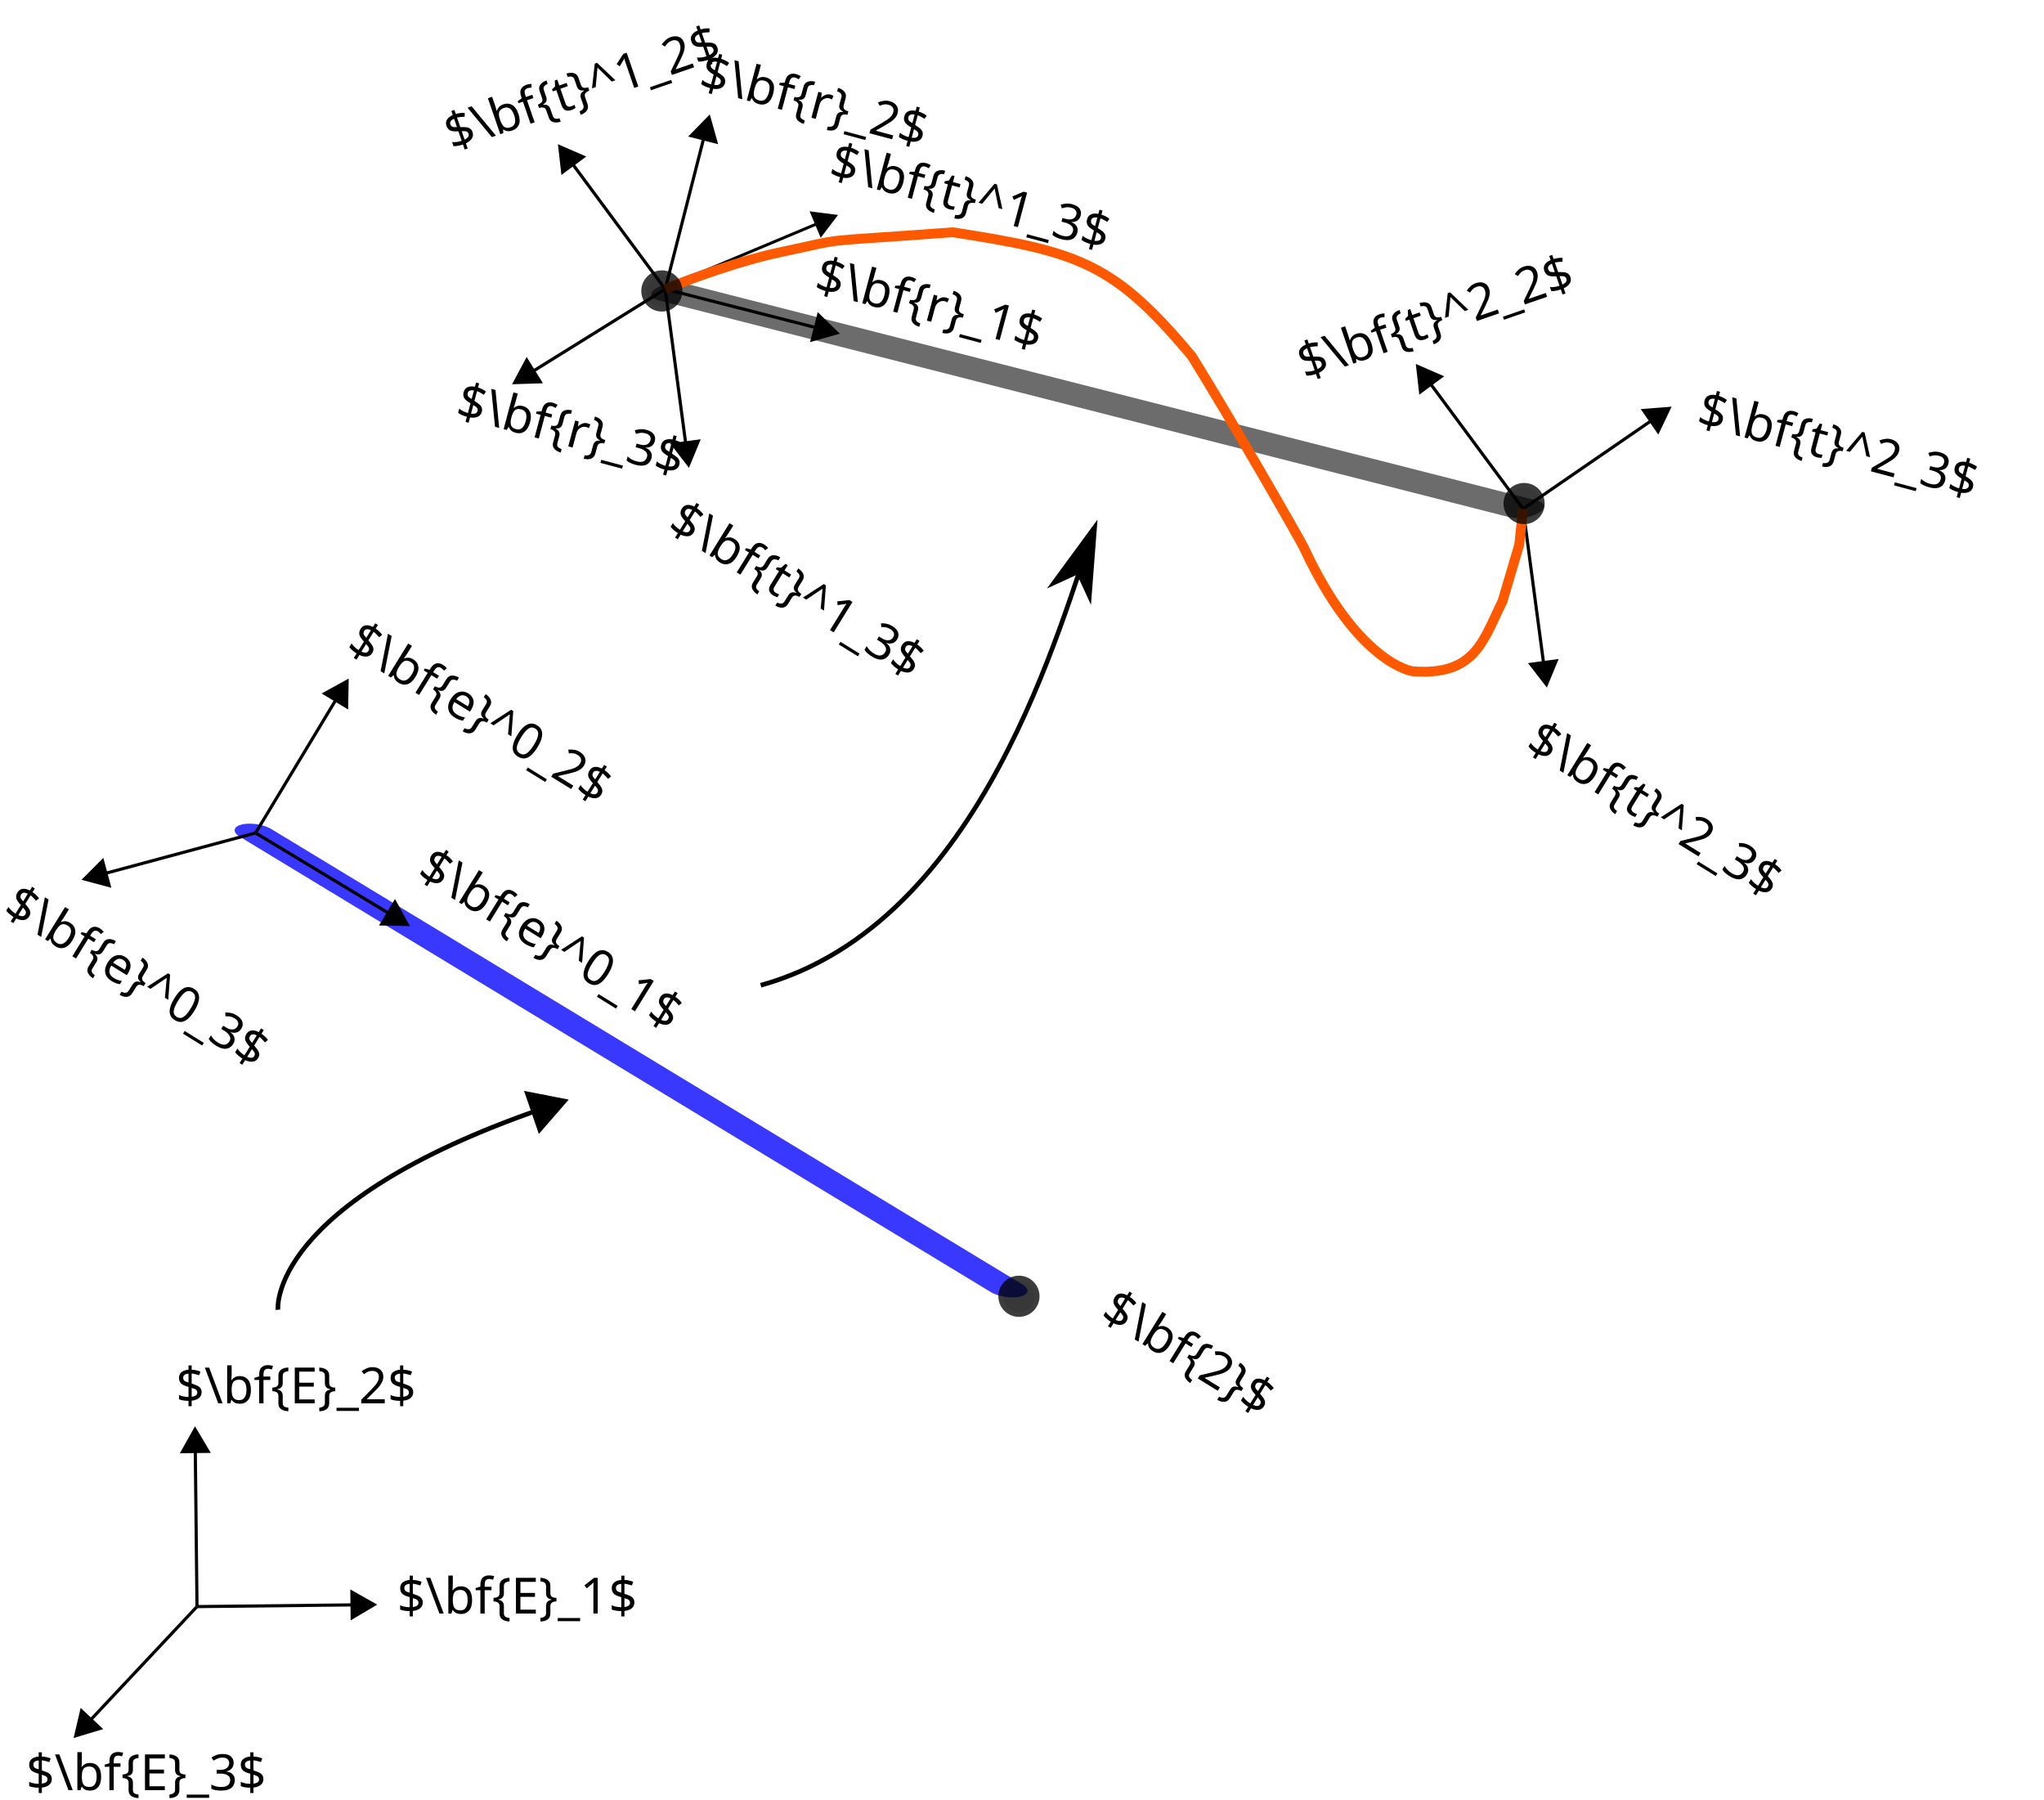
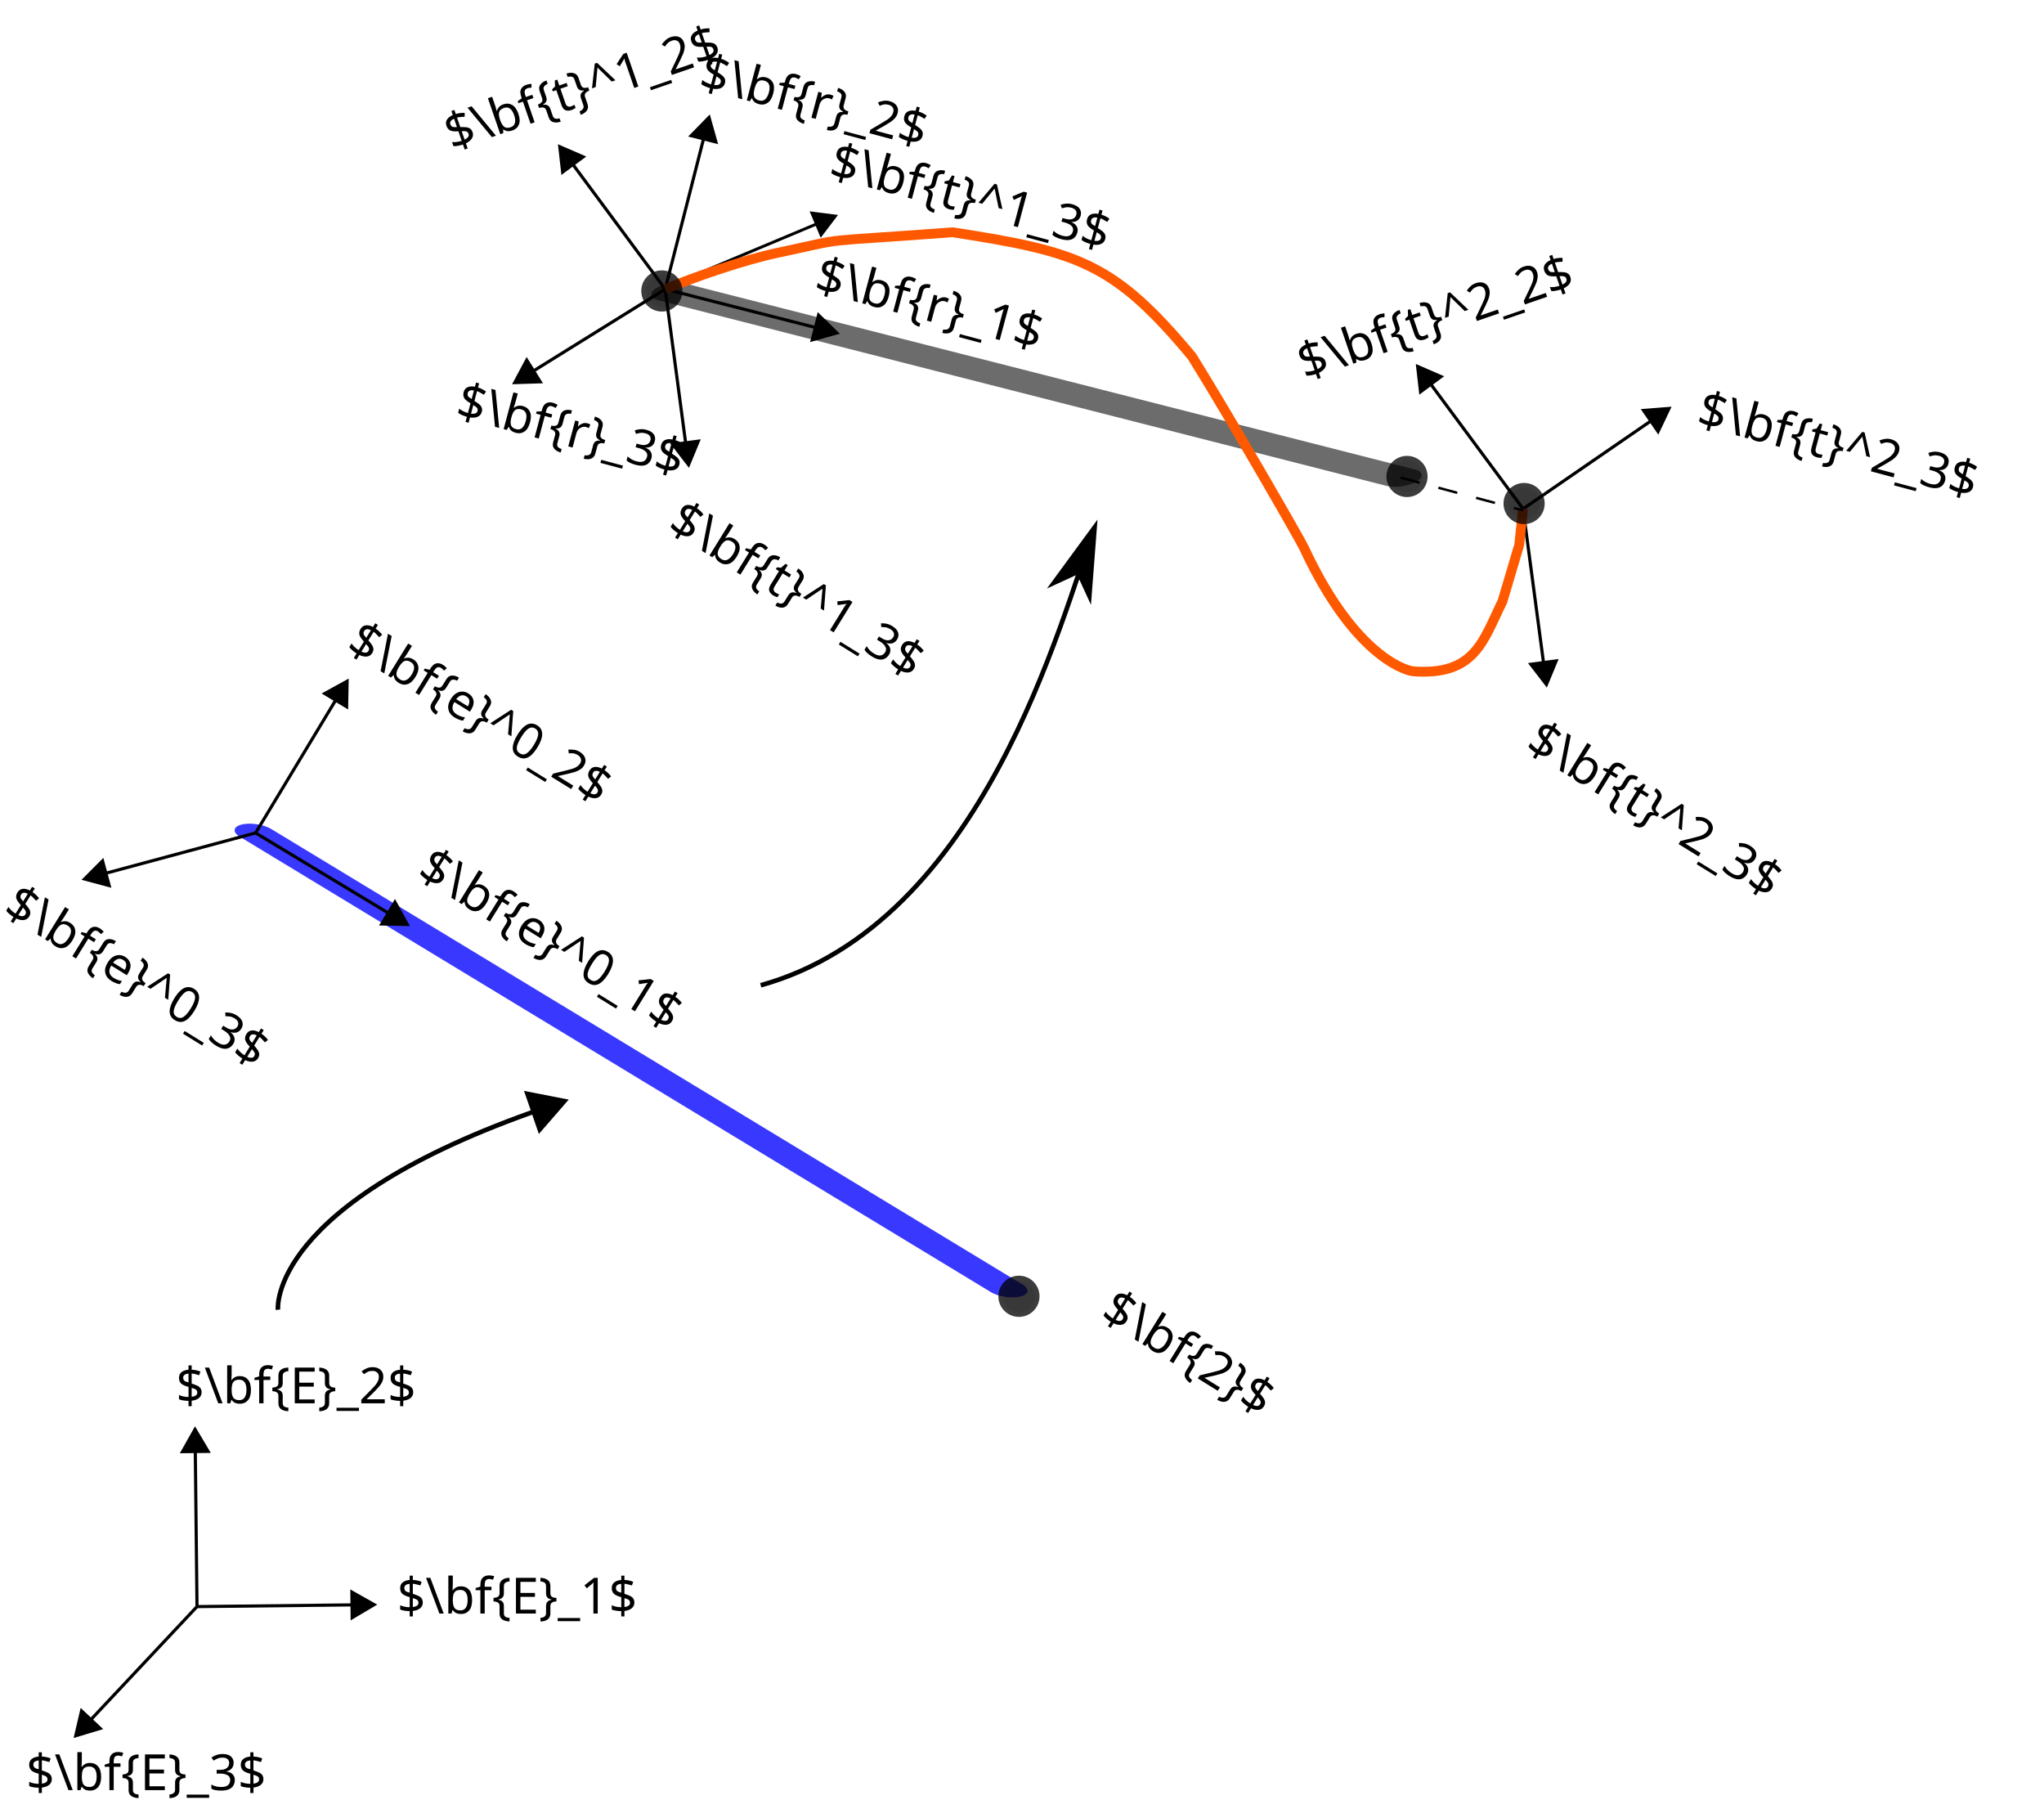
<svg xmlns="http://www.w3.org/2000/svg" width="221.768mm" height="195.218mm" viewBox="0 0 221.768 195.218" version="1.1" id="svg8">
  <defs id="defs2">
    <marker style="overflow:visible" id="Arrow1Lstart" refX="0" refY="0" orient="auto">
      <path transform="matrix(0.8,0,0,0.8,10,0)" style="fill:#000000;fill-opacity:1;fill-rule:evenodd;stroke:#000000;stroke-width:1pt;stroke-opacity:1" d="M 0,0 5,-5 -12.5,0 5,5 Z" id="path3440" />
    </marker>
    <marker style="overflow:visible" id="marker2399" refX="0" refY="0" orient="auto">
      <path transform="scale(0.8)" style="fill:#000000;fill-opacity:1;fill-rule:evenodd;stroke:#000000;stroke-width:1pt;stroke-opacity:1" d="M 5.77,0 -2.88,5 V -5 Z" id="path2397" />
    </marker>
    <marker orient="auto" refY="0" refX="0" id="TriangleOutL-8-0-2-1-8-1" style="overflow:visible">
      <path id="path1546-6-0-8-6-9-3" d="M 5.77,0 -2.88,5 V -5 Z" style="fill:#000000;fill-opacity:1;fill-rule:evenodd;stroke:#000000;stroke-width:1pt;stroke-opacity:1" transform="scale(0.8)" />
    </marker>
    <marker orient="auto" refY="0" refX="0" id="TriangleOutL-8-0-2-1-7-0" style="overflow:visible">
      <path id="path1546-6-0-8-6-1-4" d="M 5.77,0 -2.88,5 V -5 Z" style="fill:#000000;fill-opacity:1;fill-rule:evenodd;stroke:#000000;stroke-width:1pt;stroke-opacity:1" transform="scale(0.8)" />
    </marker>
    <marker style="overflow:visible" id="TriangleOutL-8-0-2-1-9" refX="0" refY="0" orient="auto">
      <path transform="scale(0.8)" style="fill:#000000;fill-opacity:1;fill-rule:evenodd;stroke:#000000;stroke-width:1pt;stroke-opacity:1" d="M 5.77,0 -2.88,5 V -5 Z" id="path1546-6-0-8-6-5" />
    </marker>
    <marker style="overflow:visible" id="TriangleOutL-8-0-2-1-8" refX="0" refY="0" orient="auto">
      <path transform="scale(0.8)" style="fill:#000000;fill-opacity:1;fill-rule:evenodd;stroke:#000000;stroke-width:1pt;stroke-opacity:1" d="M 5.77,0 -2.88,5 V -5 Z" id="path1546-6-0-8-6-9" />
    </marker>
    <marker style="overflow:visible" id="TriangleOutL-8-0-2-1-7" refX="0" refY="0" orient="auto">
      <path transform="scale(0.8)" style="fill:#000000;fill-opacity:1;fill-rule:evenodd;stroke:#000000;stroke-width:1pt;stroke-opacity:1" d="M 5.77,0 -2.88,5 V -5 Z" id="path1546-6-0-8-6-1" />
    </marker>
    <marker orient="auto" refY="0" refX="0" id="TriangleOutL-8-0-2-1" style="overflow:visible">
      <path id="path1546-6-0-8-6" d="M 5.77,0 -2.88,5 V -5 Z" style="fill:#000000;fill-opacity:1;fill-rule:evenodd;stroke:#000000;stroke-width:1pt;stroke-opacity:1" transform="scale(0.8)" />
    </marker>
    <marker style="overflow:visible" id="TriangleOutL-0-0-9" refX="0" refY="0" orient="auto">
      <path transform="scale(0.8)" style="fill:#000000;fill-opacity:1;fill-rule:evenodd;stroke:#000000;stroke-width:1pt;stroke-opacity:1" d="M 5.77,0 -2.88,5 V -5 Z" id="path1546-7-2-3" />
    </marker>
    <marker style="overflow:visible" id="TriangleOutL-8-0-2" refX="0" refY="0" orient="auto">
      <path transform="scale(0.8)" style="fill:#000000;fill-opacity:1;fill-rule:evenodd;stroke:#000000;stroke-width:1pt;stroke-opacity:1" d="M 5.77,0 -2.88,5 V -5 Z" id="path1546-6-0-8" />
    </marker>
    <marker orient="auto" refY="0" refX="0" id="TriangleOutL-1-2" style="overflow:visible">
      <path id="path1546-2-5" d="M 5.77,0 -2.88,5 V -5 Z" style="fill:#000000;fill-opacity:1;fill-rule:evenodd;stroke:#000000;stroke-width:1pt;stroke-opacity:1" transform="scale(0.8)" />
    </marker>
    <marker orient="auto" refY="0" refX="0" id="TriangleOutL-0-0" style="overflow:visible">
      <path id="path1546-7-2" d="M 5.77,0 -2.88,5 V -5 Z" style="fill:#000000;fill-opacity:1;fill-rule:evenodd;stroke:#000000;stroke-width:1pt;stroke-opacity:1" transform="scale(0.8)" />
    </marker>
    <marker orient="auto" refY="0" refX="0" id="TriangleOutL-8-0" style="overflow:visible">
      <path id="path1546-6-0" d="M 5.77,0 -2.88,5 V -5 Z" style="fill:#000000;fill-opacity:1;fill-rule:evenodd;stroke:#000000;stroke-width:1pt;stroke-opacity:1" transform="scale(0.8)" />
    </marker>
    <marker style="overflow:visible" id="TriangleOutL-1" refX="0" refY="0" orient="auto">
      <path transform="scale(0.8)" style="fill:#000000;fill-opacity:1;fill-rule:evenodd;stroke:#000000;stroke-width:1pt;stroke-opacity:1" d="M 5.77,0 -2.88,5 V -5 Z" id="path1546-2" />
    </marker>
    <marker style="overflow:visible" id="TriangleOutL-0" refX="0" refY="0" orient="auto">
      <path transform="scale(0.8)" style="fill:#000000;fill-opacity:1;fill-rule:evenodd;stroke:#000000;stroke-width:1pt;stroke-opacity:1" d="M 5.77,0 -2.88,5 V -5 Z" id="path1546-7" />
    </marker>
    <marker style="overflow:visible" id="TriangleOutL-8" refX="0" refY="0" orient="auto">
      <path transform="scale(0.8)" style="fill:#000000;fill-opacity:1;fill-rule:evenodd;stroke:#000000;stroke-width:1pt;stroke-opacity:1" d="M 5.77,0 -2.88,5 V -5 Z" id="path1546-6" />
    </marker>
    <marker orient="auto" refY="0" refX="0" id="TriangleOutL" style="overflow:visible">
      <path id="path1546" d="M 5.77,0 -2.88,5 V -5 Z" style="fill:#000000;fill-opacity:1;fill-rule:evenodd;stroke:#000000;stroke-width:1pt;stroke-opacity:1" transform="scale(0.8)" />
    </marker>
  </defs>
  <g id="layer3" transform="translate(3.207236)">
    <rect style="opacity:0.78;fill:#0000fe;fill-opacity:0.66;stroke:#0000ff;stroke-width:3.513;stroke-linecap:round;stroke-linejoin:round;stroke-miterlimit:4;stroke-dasharray:none;stroke-opacity:1;paint-order:normal" id="rect4087-1-7" width="95.263" height="0.004" x="228.724" y="179.246" transform="matrix(0.85517,0.5183476,-0.9715151,0.2369778,3.069056,-70.69015)" />
    <path transform="translate(3.069056,-70.69015)" style="fill:none;stroke:#000000;stroke-width:0.341;stroke-linecap:butt;stroke-linejoin:miter;stroke-miterlimit:4;stroke-dasharray:none;stroke-opacity:1;marker-end:url(#TriangleOutL-1-2)" d="m 65.895,102.051 17.072,4.358" id="path1402-0-6" />
  </g>
  <g id="layer1" transform="translate(6.276292,-70.69015)">
    <path style="fill:none;stroke:#000000;stroke-width:0.341;stroke-linecap:butt;stroke-linejoin:miter;stroke-miterlimit:4;stroke-dasharray:none;stroke-opacity:1;marker-end:url(#TriangleOutL)" d="M 15.098,244.956 32.716,244.763" id="path1402" />
    <path id="path1402-2" d="M 15.098,244.956 14.904,227.337" style="fill:none;stroke:#000000;stroke-width:0.341;stroke-linecap:butt;stroke-linejoin:miter;stroke-miterlimit:4;stroke-dasharray:none;stroke-opacity:1;marker-end:url(#TriangleOutL-8)" />
    <path id="path1402-7" d="M 15.098,244.956 3.036,257.8" style="fill:none;stroke:#000000;stroke-width:0.341;stroke-linecap:butt;stroke-linejoin:miter;stroke-miterlimit:4;stroke-dasharray:none;stroke-opacity:1;marker-end:url(#TriangleOutL-0)" />
    <text xml:space="preserve" style="font-size:5.421px;line-height:1.25;font-family:sans-serif;word-spacing:0px;stroke-width:0.136" x="-3.452" y="264.87" id="text2122">
      <tspan id="tspan2120" x="-3.452" y="264.87" style="stroke-width:0.136">$\bf{E}_3$</tspan>
      <tspan x="-3.452" y="271.647" style="stroke-width:0.136" id="tspan2124" />
    </text>
    <text id="text2122-7" y="222.903" x="12.801" style="font-size:5.421px;line-height:1.25;font-family:sans-serif;word-spacing:0px;stroke-width:0.136" xml:space="preserve">
      <tspan style="stroke-width:0.136" y="222.903" x="12.801" id="tspan2120-3">$\bf{E}_2$</tspan>
      <tspan id="tspan2124-5" style="stroke-width:0.136" y="229.679" x="12.801" />
    </text>
    <text id="text2122-3" y="245.712" x="36.795" style="font-size:5.421px;line-height:1.25;font-family:sans-serif;word-spacing:0px;stroke-width:0.136" xml:space="preserve">
      <tspan style="stroke-width:0.136" y="245.712" x="36.795" id="tspan2120-2">$\bf{E}_1$</tspan>
      <tspan id="tspan2124-7" style="stroke-width:0.136" y="252.488" x="36.795" />
    </text>
    <path id="path1402-0" d="m 21.454,161.037 15.086,9.103" style="fill:none;stroke:#000000;stroke-width:0.341;stroke-linecap:butt;stroke-linejoin:miter;stroke-miterlimit:4;stroke-dasharray:none;stroke-opacity:1;marker-end:url(#TriangleOutL-1)" />
    <path style="fill:none;stroke:#000000;stroke-width:0.341;stroke-linecap:butt;stroke-linejoin:miter;stroke-miterlimit:4;stroke-dasharray:none;stroke-opacity:1;marker-end:url(#TriangleOutL-8-0)" d="m 21.454,161.037 9.103,-15.086" id="path1402-2-8" />
    <path style="fill:none;stroke:#000000;stroke-width:0.341;stroke-linecap:butt;stroke-linejoin:miter;stroke-miterlimit:4;stroke-dasharray:none;stroke-opacity:1;marker-end:url(#TriangleOutL-0-0)" d="M 21.454,161.037 4.439,165.617" id="path1402-7-4" />
    <text id="text2122-8" y="147.506" x="84.03" style="font-size:5.421px;line-height:1.25;font-family:sans-serif;word-spacing:0px;stroke-width:0.136" xml:space="preserve" transform="rotate(31.73563)">
      <tspan style="stroke-width:0.136" y="147.506" x="84.03" id="tspan2120-37">$\bf{e}^0_3$</tspan>
      <tspan id="tspan2124-3" style="stroke-width:0.136" y="154.283" x="84.03" />
    </text>
    <text xml:space="preserve" style="font-size:5.421px;line-height:1.25;font-family:sans-serif;word-spacing:0px;stroke-width:0.136" x="100.655" y="103.621" id="text2122-7-3" transform="rotate(31.73563)">
      <tspan id="tspan2120-3-6" x="100.655" y="103.621" style="stroke-width:0.136" dx="0 0 0 0 0 0 0 0 0 -0.267">$\bf{e}^0_2$</tspan>
      <tspan x="100.655" y="110.398" style="stroke-width:0.136" id="tspan2124-5-6" />
    </text>
    <g transform="translate(-23.64794,45.85072)" id="g2087">
      <g id="g2081">
        <text xml:space="preserve" style="font-size:5.421px;line-height:1.25;font-family:sans-serif;word-spacing:0px;stroke-width:0.136" x="116.111" y="69.049" id="text2122-3-1" transform="rotate(31.73563)">
          <tspan id="tspan2120-2-2" x="116.111" y="69.049" style="stroke-width:0.136">$\bf{e}^0_1$</tspan>
          <tspan x="116.111" y="75.825" style="stroke-width:0.136" id="tspan2124-7-6" />
        </text>
      </g>
    </g>
    <path id="path1402-2-8-1" d="M 65.895,102.051 70.254,84.978" style="fill:none;stroke:#000000;stroke-width:0.341;stroke-linecap:butt;stroke-linejoin:miter;stroke-miterlimit:4;stroke-dasharray:none;stroke-opacity:1;marker-end:url(#TriangleOutL-8-0-2)" />
    <path id="path1402-7-4-8" d="M 65.895,102.051 50.928,111.348" style="fill:none;stroke:#000000;stroke-width:0.341;stroke-linecap:butt;stroke-linejoin:miter;stroke-miterlimit:4;stroke-dasharray:none;stroke-opacity:1;marker-end:url(#TriangleOutL-0-0-9)" />
    <text transform="rotate(14.95107)" xml:space="preserve" style="font-size:5.421px;line-height:1.25;font-family:sans-serif;word-spacing:0px;stroke-width:0.136" x="71.406" y="100.789" id="text2122-8-0">
      <tspan id="tspan2120-37-5" x="71.406" y="100.789" style="stroke-width:0.136">$\bf{r}_3$</tspan>
      <tspan x="71.406" y="107.566" style="stroke-width:0.136" id="tspan2124-3-6" />
    </text>
    <text transform="rotate(14.95107)" id="text2122-7-3-2" y="59.542" x="87.697" style="font-size:5.421px;line-height:1.25;font-family:sans-serif;word-spacing:0px;stroke-width:0.136" xml:space="preserve">
      <tspan style="stroke-width:0.136" y="59.542" x="87.697" id="tspan2120-3-6-2">$\bf{r}_2$</tspan>
      <tspan id="tspan2124-5-6-6" style="stroke-width:0.136" y="66.318" x="87.697" />
    </text>
    <text transform="rotate(14.95107)" id="text2122-3-1-6" y="77.574" x="105.48" style="font-size:5.421px;line-height:1.25;font-family:sans-serif;word-spacing:0px;stroke-width:0.136" xml:space="preserve">
      <tspan style="stroke-width:0.136" y="77.574" x="105.48" id="tspan2120-2-2-6">$\bf{r}_1$</tspan>
      <tspan id="tspan2124-7-6-0" style="stroke-width:0.136" y="84.351" x="105.48" />
    </text>
    <path style="fill:none;stroke:#000000;stroke-width:0.316;stroke-linecap:butt;stroke-linejoin:miter;stroke-miterlimit:4;stroke-dasharray:none;stroke-opacity:1;marker-end:url(#TriangleOutL-8-0-2-1)" d="M 65.725,101.942 82.993,94.7" id="path1402-2-8-1-4" />
    <path id="path1402-2-8-1-4-5" d="M 65.895,102.051 55.409,87.891" style="fill:none;stroke:#000000;stroke-width:0.341;stroke-linecap:butt;stroke-linejoin:miter;stroke-miterlimit:4;stroke-dasharray:none;stroke-opacity:1;marker-end:url(#TriangleOutL-8-0-2-1-7)" />
    <path id="path1402-2-8-1-4-9" d="m 65.895,102.051 2.323,17.466" style="fill:none;stroke:#000000;stroke-width:0.341;stroke-linecap:butt;stroke-linejoin:miter;stroke-miterlimit:4;stroke-dasharray:none;stroke-opacity:1;marker-end:url(#TriangleOutL-8-0-2-1-8)" />
    <text transform="rotate(31.73563)" id="text2122-7-3-4" y="74.18" x="123.436" style="font-size:5.421px;line-height:1.25;font-family:sans-serif;word-spacing:0px;stroke-width:0.136" xml:space="preserve">
      <tspan dx="0 0 0 0 0 0 0 0 0 -0.267" style="stroke-width:0.136" y="74.18" x="123.436" id="tspan2120-3-6-1">$\bf{t}^1_3$</tspan>
      <tspan id="tspan2124-5-6-5" style="stroke-width:0.136" y="80.957" x="123.436" />
    </text>
    <text xml:space="preserve" style="font-size:5.421px;line-height:1.25;font-family:sans-serif;word-spacing:0px;stroke-width:0.136" x="103.817" y="65.228" id="text2122-3-1-6-4" transform="rotate(14.95107)">
      <tspan id="tspan2120-2-2-6-7" x="103.817" y="65.228" style="stroke-width:0.136" dx="0 0 0 0 0 0 0">$\bf{t}^1_3$</tspan>
      <tspan x="103.817" y="72.005" style="stroke-width:0.136" id="tspan2124-7-6-0-3" />
    </text>
    <text transform="rotate(-19.04166)" id="text2122-3-1-6-4-8" y="96.239" x="11.996" style="font-size:5.421px;line-height:1.25;font-family:sans-serif;word-spacing:0px;stroke-width:0.136" xml:space="preserve">
      <tspan dx="0 0 0 0 0 0 0" style="stroke-width:0.136" y="96.239" x="11.996" id="tspan2120-2-2-6-7-2">$\bf{t}^1_2$</tspan>
      <tspan id="tspan2124-7-6-0-3-2" style="stroke-width:0.136" y="103.016" x="11.996" />
    </text>
    <path id="path1402-2-8-1-4-59" d="m 158.973,125.886 14.518,-9.984" style="fill:none;stroke:#000000;stroke-width:0.341;stroke-linecap:butt;stroke-linejoin:miter;stroke-miterlimit:4;stroke-dasharray:none;stroke-opacity:1;marker-end:url(#TriangleOutL-8-0-2-1-9)" />
    <path style="fill:none;stroke:#000000;stroke-width:0.341;stroke-linecap:butt;stroke-linejoin:miter;stroke-miterlimit:4;stroke-dasharray:none;stroke-opacity:1;marker-end:url(#TriangleOutL-8-0-2-1-7-0)" d="M 158.973,125.886 148.487,111.726" id="path1402-2-8-1-4-5-6" />
    <path style="fill:none;stroke:#000000;stroke-width:0.341;stroke-linecap:butt;stroke-linejoin:miter;stroke-miterlimit:4;stroke-dasharray:none;stroke-opacity:1;marker-end:url(#TriangleOutL-8-0-2-1-8-1)" d="m 158.973,125.886 2.323,17.466" id="path1402-2-8-1-4-9-3" />
    <text xml:space="preserve" style="font-size:5.421px;line-height:1.25;font-family:sans-serif;word-spacing:0px;stroke-width:0.136" x="215.133" y="45.493" id="text2122-7-3-4-4" transform="rotate(31.73563)">
      <tspan id="tspan2120-3-6-1-1" x="215.133" y="45.493" style="stroke-width:0.136" dx="0 0 0 0 0 0 0 0 0 -0.267">$\bf{t}^2_3$</tspan>
      <tspan x="215.133" y="52.27" style="stroke-width:0.136" id="tspan2124-5-6-5-7" />
    </text>
    <text transform="rotate(14.95107)" id="text2122-3-1-6-4-2" y="66.937" x="201.717" style="font-size:5.421px;line-height:1.25;font-family:sans-serif;word-spacing:0px;stroke-width:0.136" xml:space="preserve">
      <tspan style="stroke-width:0.136" y="66.937" x="201.717" id="tspan2120-2-2-6-7-25" dx="0 0 0 0 0 0 0">$\bf{t}^2_3$</tspan>
      <tspan id="tspan2124-7-6-0-3-0" style="stroke-width:0.136" y="73.713" x="201.717" />
    </text>
    <text xml:space="preserve" style="font-size:5.421px;line-height:1.25;font-family:sans-serif;word-spacing:0px;stroke-width:0.136" x="91.359" y="149.965" id="text2122-3-1-6-4-8-6" transform="rotate(-19.04166)">
      <tspan id="tspan2120-2-2-6-7-2-7" x="91.359" y="149.965" style="stroke-width:0.136" dx="0 0 0 0 0 0 0">$\bf{t}^2_2$</tspan>
      <tspan x="91.359" y="156.742" style="stroke-width:0.136" id="tspan2124-7-6-0-3-2-6" />
    </text>
-     <rect transform="matrix(0.9690389,0.2469081,-0.8604301,0.5095684,0,0)" y="117.147" x="172.81" height="0.004" width="95.263" id="rect4087-1" style="opacity:0.78;fill:#000000;fill-opacity:0.66;stroke:#000000;stroke-width:3.513;stroke-linecap:round;stroke-linejoin:round;stroke-miterlimit:4;stroke-dasharray:none;stroke-opacity:0.74;paint-order:normal" />
+     <rect transform="matrix(0.9690389,0.2469081,-0.8604301,0.5095684,0,0)" y="117.147" x="172.81" height="0.004" width="81.548" id="rect4087-1" style="opacity:0.78;fill:#000000;fill-opacity:0.66;stroke:#000000;stroke-width:3.513;stroke-linecap:round;stroke-linejoin:round;stroke-miterlimit:4;stroke-dasharray:none;stroke-opacity:0.74;paint-order:normal" />
    <g transform="translate(-23.64794,45.85072)" id="g4214" style="stroke:#ff5900;stroke-opacity:1">
      <path id="path4190" d="m 89.543,56.2 c 3.036,-1.252 8.351,-3.123 12.227,-3.945 8.339,-1.771 3.272,-1.044 18.957,-2.222 13.623,2.106 17.491,3.293 25.972,13.47 4.027,6.466 11.745,19.885 12.152,20.759 5.872,12.626 11.789,13.39 11.789,13.39 6.819,0.535 7.658,-3.376 9.749,-7.599 l 1.811,-6.106 0.421,-3.912" style="fill:none;stroke:#ff5900;stroke-width:1.065;stroke-linecap:butt;stroke-linejoin:miter;stroke-miterlimit:4;stroke-dasharray:none;stroke-opacity:1" />
    </g>
    <text transform="rotate(31.73563)" id="text2122-7-3-4-4-6" y="122.23" x="208.379" style="font-size:5.421px;line-height:1.25;font-family:sans-serif;word-spacing:0px;stroke-width:0.136" xml:space="preserve">
      <tspan dx="0 0 0 0 0 0 0" style="stroke-width:0.136" y="122.23" x="208.379" id="tspan2120-3-6-1-1-1">$\bf{2}$</tspan>
      <tspan id="tspan2124-5-6-5-7-7" style="stroke-width:0.136" y="129.006" x="208.379" />
    </text>
    <circle r="1.701" cy="211.297" cx="104.276" id="path4308-9" style="opacity:0.78;fill:#000000;fill-opacity:1;stroke:#000000;stroke-width:1.065;stroke-linecap:round;stroke-linejoin:round;stroke-miterlimit:4;stroke-dasharray:none;stroke-opacity:0.979;paint-order:normal" />
    <circle style="opacity:0.78;fill:#000000;fill-opacity:1;stroke:#000000;stroke-width:1.065;stroke-linecap:round;stroke-linejoin:round;stroke-miterlimit:4;stroke-dasharray:none;stroke-opacity:0.979;paint-order:normal" id="path4308-9-7" cx="65.534" cy="102.251" r="1.701" />
    <circle r="1.701" cy="125.308" cx="159.083" id="path4308-9-7-2" style="opacity:0.78;fill:#000000;fill-opacity:1;stroke:#000000;stroke-width:1.065;stroke-linecap:round;stroke-linejoin:round;stroke-miterlimit:4;stroke-dasharray:none;stroke-opacity:0.979;paint-order:normal" />
    <path id="path2251" d="m 23.881,212.76 c 0,0 -1.218,-11.518 28.85,-21.87" style="fill:none;stroke:#000000;stroke-width:0.502px;stroke-linecap:butt;stroke-linejoin:miter;stroke-opacity:1;marker-end:url(#marker2399)" />
    <path style="fill:none;stroke:#000000;stroke-width:0.502px;stroke-linecap:butt;stroke-linejoin:miter;stroke-opacity:1;marker-start:url(#Arrow1Lstart)" d="m 112.461,127.96 c -3.599,9.714 -11.929,42.854 -36.2,49.602" id="path2251-7" />
+     <circle r="1.701" cy="122.372" cx="146.379" id="path4308-9-7-2-0" style="opacity:0.78;fill:#000000;fill-opacity:1;stroke:#000000;stroke-width:1.065;stroke-linecap:round;stroke-linejoin:round;stroke-miterlimit:4;stroke-dasharray:none;stroke-opacity:0.979;paint-order:normal" />
+     <path style="fill:none;stroke:#000000;stroke-width:0.265;stroke-linecap:butt;stroke-linejoin:miter;stroke-opacity:1;stroke-miterlimit:4;stroke-dasharray:2.12,2.12;stroke-dashoffset:0" d="m 145.686,122.497 13.29,3.561" id="path1142" />
  </g>
</svg>
